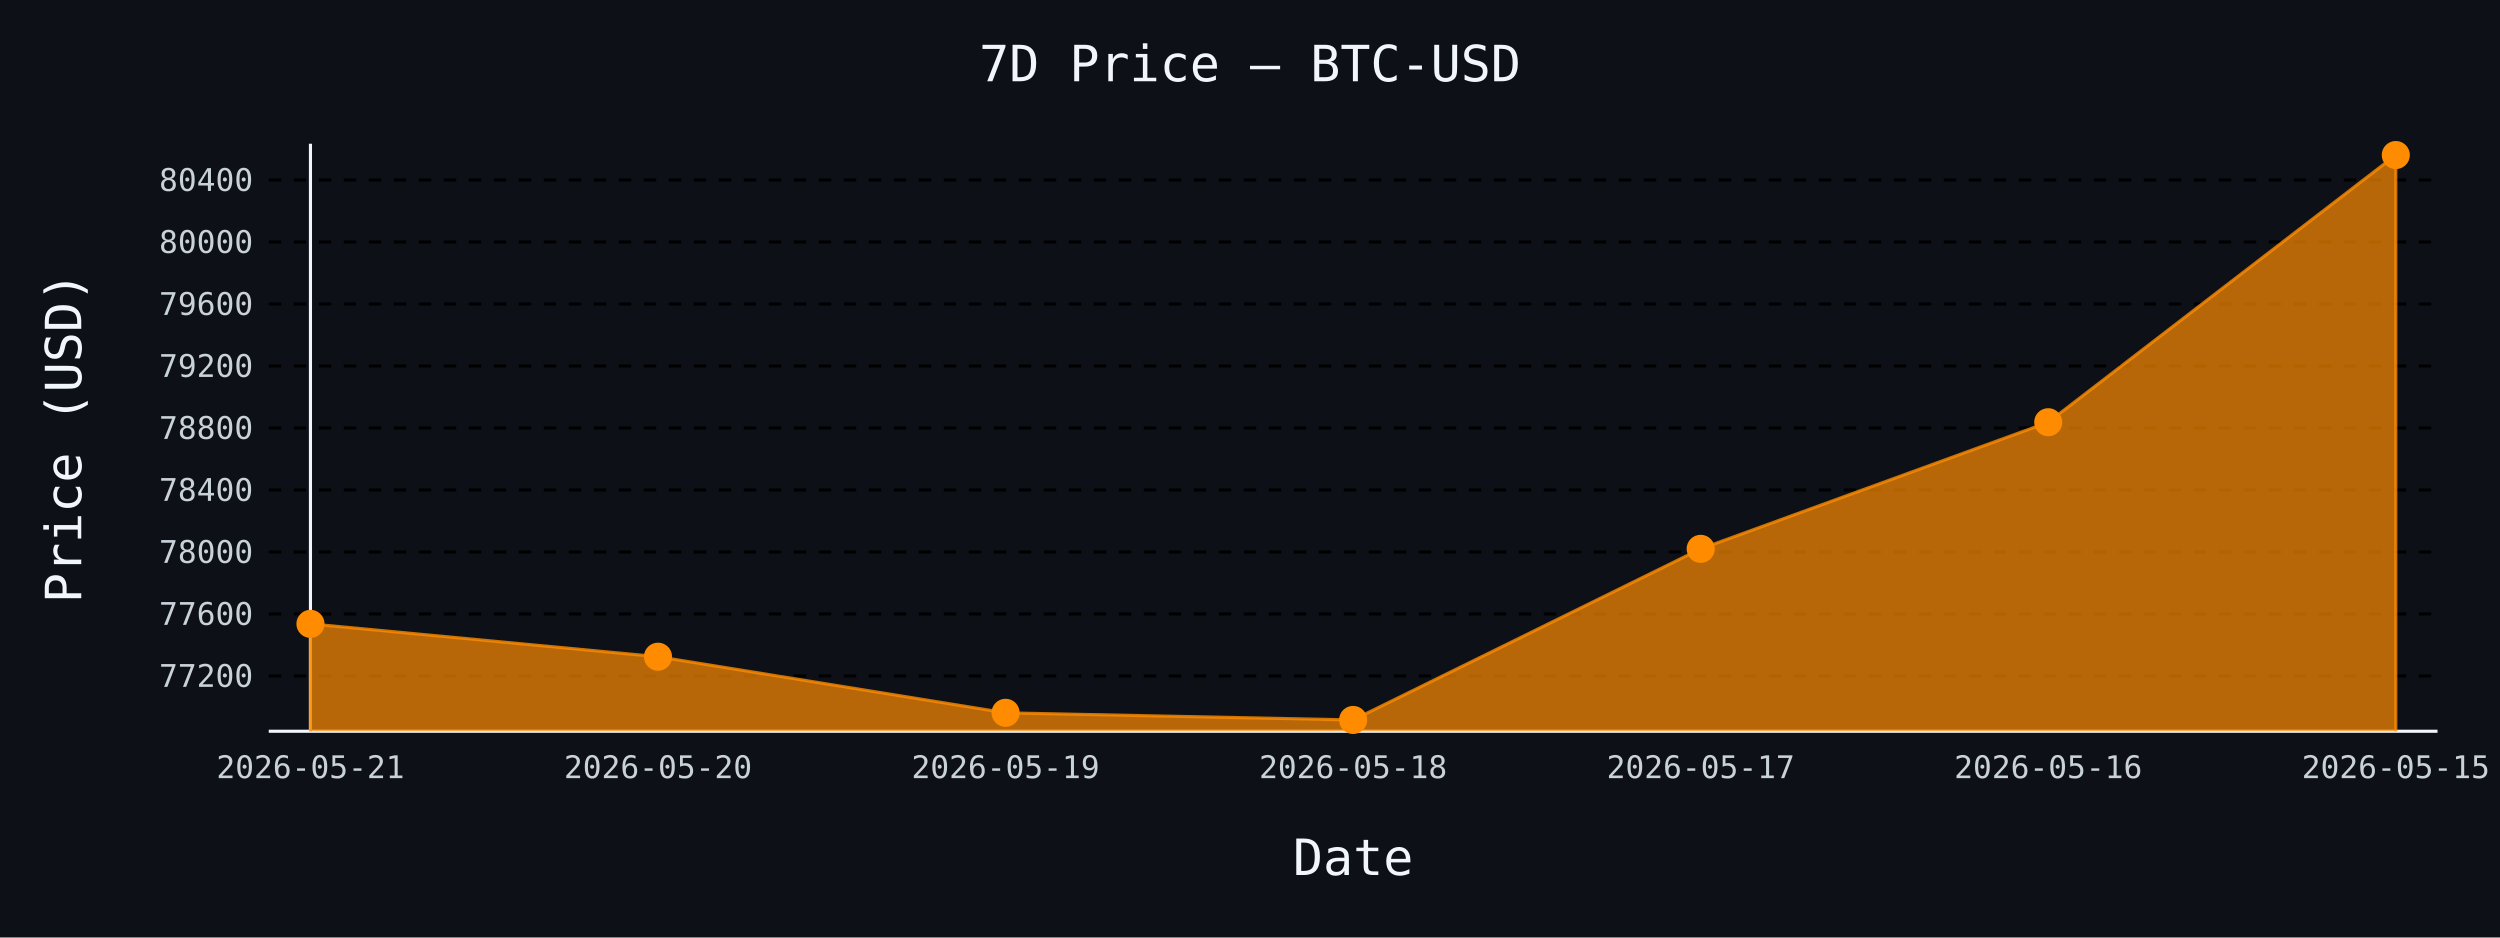
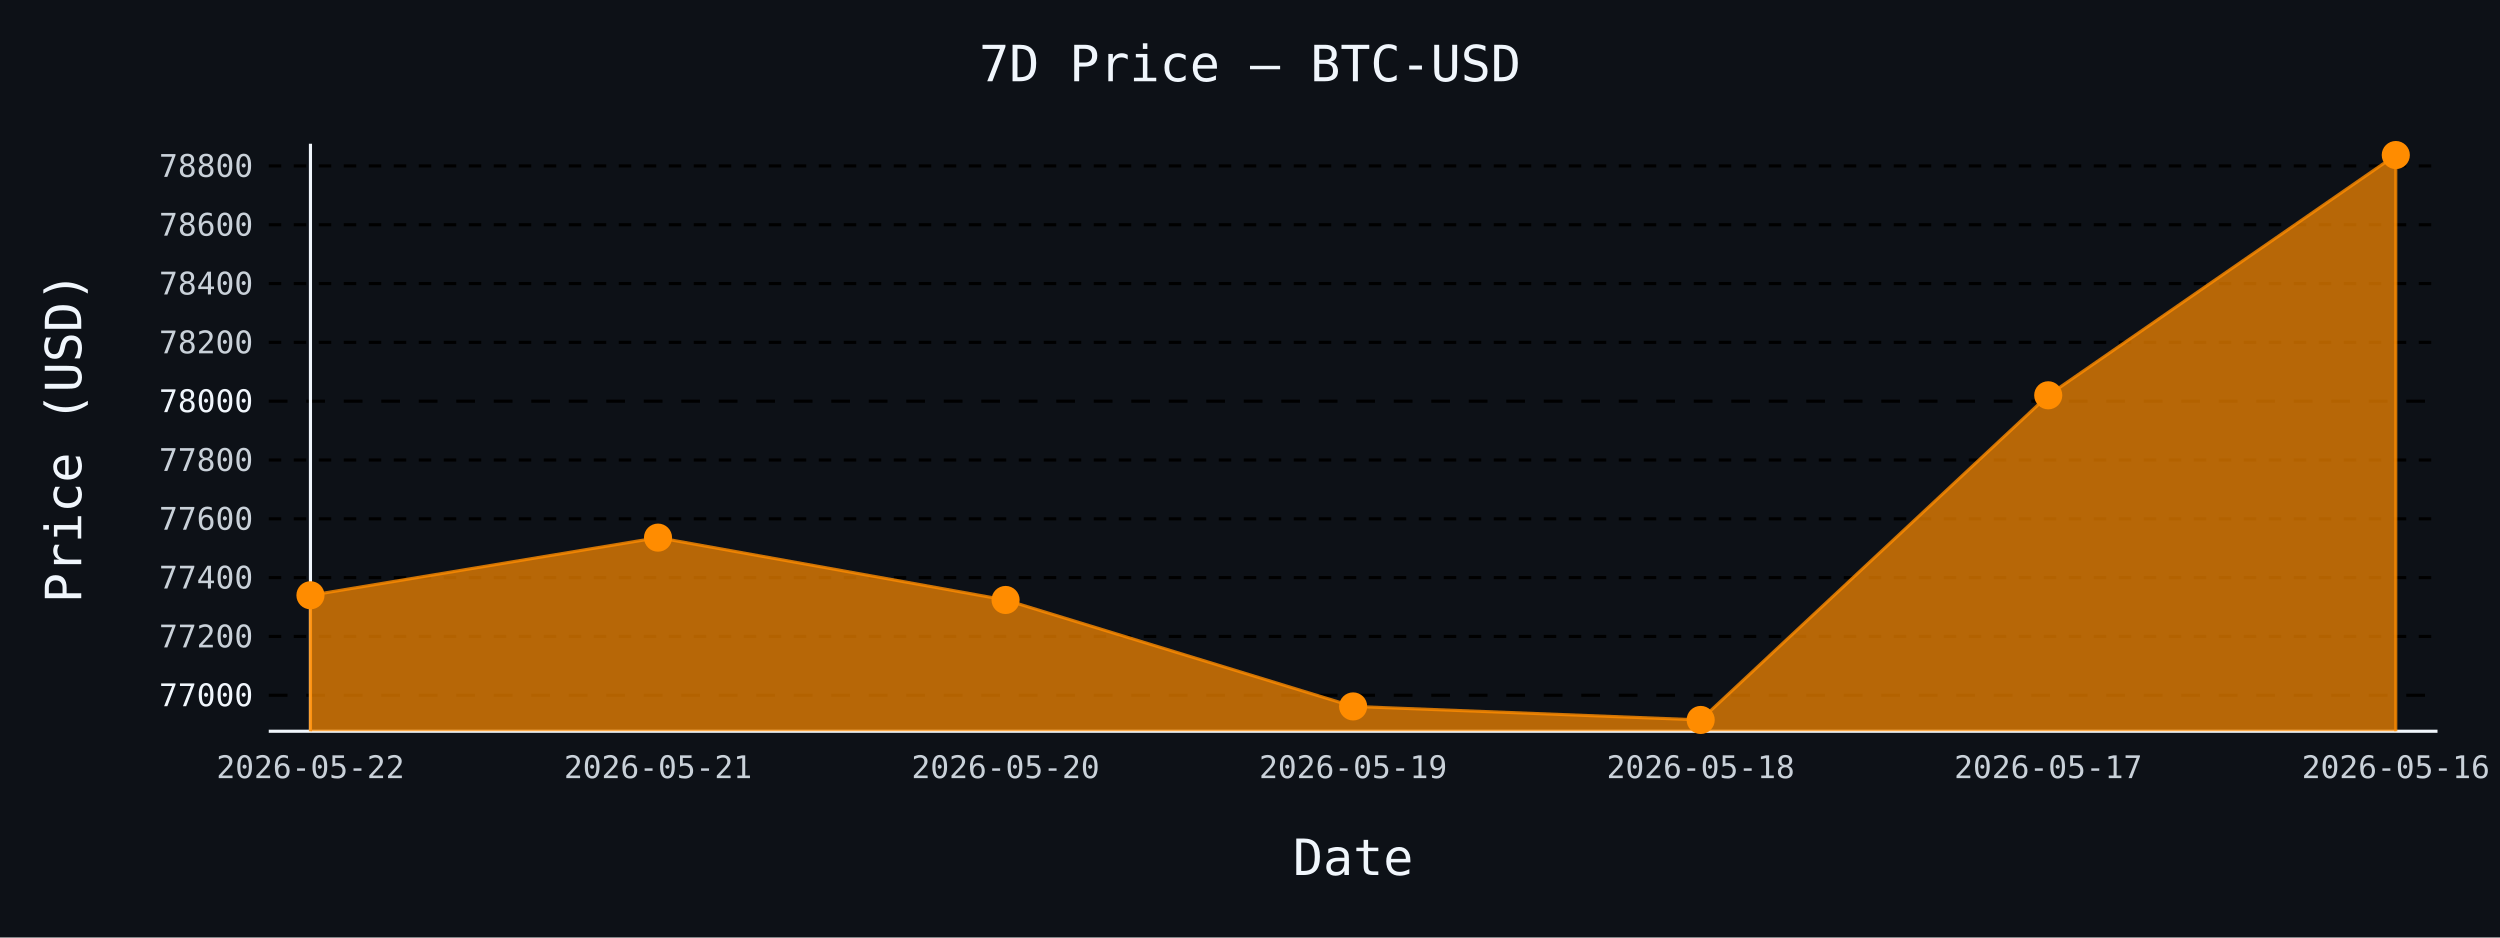
- <svg xmlns="http://www.w3.org/2000/svg" id="chart-0ae6c1d0-373a-48cd-9345-fdb0d59d6608" class="pygal-chart" viewBox="0 0 800 300">
+ <svg xmlns="http://www.w3.org/2000/svg" id="chart-bf889e00-23bc-43d0-abfc-a1386c264270" class="pygal-chart" viewBox="0 0 800 300">
  <defs>
-     <style type="text/css">#chart-0ae6c1d0-373a-48cd-9345-fdb0d59d6608{-webkit-user-select:none;-webkit-font-smoothing:antialiased;font-family:monospace}#chart-0ae6c1d0-373a-48cd-9345-fdb0d59d6608 .title{font-family:monospace;font-size:16px}#chart-0ae6c1d0-373a-48cd-9345-fdb0d59d6608 .legends .legend text{font-family:monospace;font-size:14px}#chart-0ae6c1d0-373a-48cd-9345-fdb0d59d6608 .axis text{font-family:monospace;font-size:10px}#chart-0ae6c1d0-373a-48cd-9345-fdb0d59d6608 .axis text.major{font-family:monospace;font-size:10px}#chart-0ae6c1d0-373a-48cd-9345-fdb0d59d6608 .text-overlay text.value{font-family:monospace;font-size:16px}#chart-0ae6c1d0-373a-48cd-9345-fdb0d59d6608 .text-overlay text.label{font-family:monospace;font-size:10px}#chart-0ae6c1d0-373a-48cd-9345-fdb0d59d6608 .tooltip{font-family:monospace;font-size:14px}#chart-0ae6c1d0-373a-48cd-9345-fdb0d59d6608 text.no_data{font-family:monospace;font-size:64px}
- #chart-0ae6c1d0-373a-48cd-9345-fdb0d59d6608{background-color:#0d1117}#chart-0ae6c1d0-373a-48cd-9345-fdb0d59d6608 path,#chart-0ae6c1d0-373a-48cd-9345-fdb0d59d6608 line,#chart-0ae6c1d0-373a-48cd-9345-fdb0d59d6608 rect,#chart-0ae6c1d0-373a-48cd-9345-fdb0d59d6608 circle{-webkit-transition:150ms;-moz-transition:150ms;transition:150ms}#chart-0ae6c1d0-373a-48cd-9345-fdb0d59d6608 .graph &gt; .background{fill:#0d1117}#chart-0ae6c1d0-373a-48cd-9345-fdb0d59d6608 .plot &gt; .background{fill:#0d1117}#chart-0ae6c1d0-373a-48cd-9345-fdb0d59d6608 .graph{fill:#c9d1d9}#chart-0ae6c1d0-373a-48cd-9345-fdb0d59d6608 text.no_data{fill:#f0f6fc}#chart-0ae6c1d0-373a-48cd-9345-fdb0d59d6608 .title{fill:#f0f6fc}#chart-0ae6c1d0-373a-48cd-9345-fdb0d59d6608 .legends .legend text{fill:#c9d1d9}#chart-0ae6c1d0-373a-48cd-9345-fdb0d59d6608 .legends .legend:hover text{fill:#f0f6fc}#chart-0ae6c1d0-373a-48cd-9345-fdb0d59d6608 .axis .line{stroke:#f0f6fc}#chart-0ae6c1d0-373a-48cd-9345-fdb0d59d6608 .axis .guide.line{stroke:#8b949e}#chart-0ae6c1d0-373a-48cd-9345-fdb0d59d6608 .axis .major.line{stroke:#c9d1d9}#chart-0ae6c1d0-373a-48cd-9345-fdb0d59d6608 .axis text.major{fill:#f0f6fc}#chart-0ae6c1d0-373a-48cd-9345-fdb0d59d6608 .axis.y .guides:hover .guide.line,#chart-0ae6c1d0-373a-48cd-9345-fdb0d59d6608 .line-graph .axis.x .guides:hover .guide.line,#chart-0ae6c1d0-373a-48cd-9345-fdb0d59d6608 .stackedline-graph .axis.x .guides:hover .guide.line,#chart-0ae6c1d0-373a-48cd-9345-fdb0d59d6608 .xy-graph .axis.x .guides:hover .guide.line{stroke:#f0f6fc}#chart-0ae6c1d0-373a-48cd-9345-fdb0d59d6608 .axis .guides:hover text{fill:#f0f6fc}#chart-0ae6c1d0-373a-48cd-9345-fdb0d59d6608 .reactive{fill-opacity:.7;stroke-opacity:.8;stroke-width:1}#chart-0ae6c1d0-373a-48cd-9345-fdb0d59d6608 .ci{stroke:#c9d1d9}#chart-0ae6c1d0-373a-48cd-9345-fdb0d59d6608 .reactive.active,#chart-0ae6c1d0-373a-48cd-9345-fdb0d59d6608 .active .reactive{fill-opacity:.8;stroke-opacity:.9;stroke-width:4}#chart-0ae6c1d0-373a-48cd-9345-fdb0d59d6608 .ci .reactive.active{stroke-width:1.5}#chart-0ae6c1d0-373a-48cd-9345-fdb0d59d6608 .series text{fill:#f0f6fc}#chart-0ae6c1d0-373a-48cd-9345-fdb0d59d6608 .tooltip rect{fill:#0d1117;stroke:#f0f6fc;-webkit-transition:opacity 150ms;-moz-transition:opacity 150ms;transition:opacity 150ms}#chart-0ae6c1d0-373a-48cd-9345-fdb0d59d6608 .tooltip .label{fill:#c9d1d9}#chart-0ae6c1d0-373a-48cd-9345-fdb0d59d6608 .tooltip .label{fill:#c9d1d9}#chart-0ae6c1d0-373a-48cd-9345-fdb0d59d6608 .tooltip .legend{font-size:.8em;fill:#8b949e}#chart-0ae6c1d0-373a-48cd-9345-fdb0d59d6608 .tooltip .x_label{font-size:.6em;fill:#f0f6fc}#chart-0ae6c1d0-373a-48cd-9345-fdb0d59d6608 .tooltip .xlink{font-size:.5em;text-decoration:underline}#chart-0ae6c1d0-373a-48cd-9345-fdb0d59d6608 .tooltip .value{font-size:1.5em}#chart-0ae6c1d0-373a-48cd-9345-fdb0d59d6608 .bound{font-size:.5em}#chart-0ae6c1d0-373a-48cd-9345-fdb0d59d6608 .max-value{font-size:.75em;fill:#8b949e}#chart-0ae6c1d0-373a-48cd-9345-fdb0d59d6608 .map-element{fill:#0d1117;stroke:#8b949e !important}#chart-0ae6c1d0-373a-48cd-9345-fdb0d59d6608 .map-element .reactive{fill-opacity:inherit;stroke-opacity:inherit}#chart-0ae6c1d0-373a-48cd-9345-fdb0d59d6608 .color-0,#chart-0ae6c1d0-373a-48cd-9345-fdb0d59d6608 .color-0 a:visited{stroke:#ff8c00;fill:#ff8c00}#chart-0ae6c1d0-373a-48cd-9345-fdb0d59d6608 .text-overlay .color-0 text{fill:black}
- #chart-0ae6c1d0-373a-48cd-9345-fdb0d59d6608 text.no_data{text-anchor:middle}#chart-0ae6c1d0-373a-48cd-9345-fdb0d59d6608 .guide.line{fill:none}#chart-0ae6c1d0-373a-48cd-9345-fdb0d59d6608 .centered{text-anchor:middle}#chart-0ae6c1d0-373a-48cd-9345-fdb0d59d6608 .title{text-anchor:middle}#chart-0ae6c1d0-373a-48cd-9345-fdb0d59d6608 .legends .legend text{fill-opacity:1}#chart-0ae6c1d0-373a-48cd-9345-fdb0d59d6608 .axis.x text{text-anchor:middle}#chart-0ae6c1d0-373a-48cd-9345-fdb0d59d6608 .axis.x:not(.web) text[transform]{text-anchor:start}#chart-0ae6c1d0-373a-48cd-9345-fdb0d59d6608 .axis.x:not(.web) text[transform].backwards{text-anchor:end}#chart-0ae6c1d0-373a-48cd-9345-fdb0d59d6608 .axis.y text{text-anchor:end}#chart-0ae6c1d0-373a-48cd-9345-fdb0d59d6608 .axis.y text[transform].backwards{text-anchor:start}#chart-0ae6c1d0-373a-48cd-9345-fdb0d59d6608 .axis.y2 text{text-anchor:start}#chart-0ae6c1d0-373a-48cd-9345-fdb0d59d6608 .axis.y2 text[transform].backwards{text-anchor:end}#chart-0ae6c1d0-373a-48cd-9345-fdb0d59d6608 .axis .guide.line{stroke-dasharray:4,4;stroke:black}#chart-0ae6c1d0-373a-48cd-9345-fdb0d59d6608 .axis .major.guide.line{stroke-dasharray:6,6;stroke:black}#chart-0ae6c1d0-373a-48cd-9345-fdb0d59d6608 .horizontal .axis.y .guide.line,#chart-0ae6c1d0-373a-48cd-9345-fdb0d59d6608 .horizontal .axis.y2 .guide.line,#chart-0ae6c1d0-373a-48cd-9345-fdb0d59d6608 .vertical .axis.x .guide.line{opacity:0}#chart-0ae6c1d0-373a-48cd-9345-fdb0d59d6608 .horizontal .axis.always_show .guide.line,#chart-0ae6c1d0-373a-48cd-9345-fdb0d59d6608 .vertical .axis.always_show .guide.line{opacity:1 !important}#chart-0ae6c1d0-373a-48cd-9345-fdb0d59d6608 .axis.y .guides:hover .guide.line,#chart-0ae6c1d0-373a-48cd-9345-fdb0d59d6608 .axis.y2 .guides:hover .guide.line,#chart-0ae6c1d0-373a-48cd-9345-fdb0d59d6608 .axis.x .guides:hover .guide.line{opacity:1}#chart-0ae6c1d0-373a-48cd-9345-fdb0d59d6608 .axis .guides:hover text{opacity:1}#chart-0ae6c1d0-373a-48cd-9345-fdb0d59d6608 .nofill{fill:none}#chart-0ae6c1d0-373a-48cd-9345-fdb0d59d6608 .subtle-fill{fill-opacity:.2}#chart-0ae6c1d0-373a-48cd-9345-fdb0d59d6608 .dot{stroke-width:1px;fill-opacity:1;stroke-opacity:1}#chart-0ae6c1d0-373a-48cd-9345-fdb0d59d6608 .dot.active{stroke-width:5px}#chart-0ae6c1d0-373a-48cd-9345-fdb0d59d6608 .dot.negative{fill:transparent}#chart-0ae6c1d0-373a-48cd-9345-fdb0d59d6608 text,#chart-0ae6c1d0-373a-48cd-9345-fdb0d59d6608 tspan{stroke:none !important}#chart-0ae6c1d0-373a-48cd-9345-fdb0d59d6608 .series text.active{opacity:1}#chart-0ae6c1d0-373a-48cd-9345-fdb0d59d6608 .tooltip rect{fill-opacity:.95;stroke-width:.5}#chart-0ae6c1d0-373a-48cd-9345-fdb0d59d6608 .tooltip text{fill-opacity:1}#chart-0ae6c1d0-373a-48cd-9345-fdb0d59d6608 .showable{visibility:hidden}#chart-0ae6c1d0-373a-48cd-9345-fdb0d59d6608 .showable.shown{visibility:visible}#chart-0ae6c1d0-373a-48cd-9345-fdb0d59d6608 .gauge-background{fill:rgba(229,229,229,1);stroke:none}#chart-0ae6c1d0-373a-48cd-9345-fdb0d59d6608 .bg-lines{stroke:#0d1117;stroke-width:2px}</style>
+     <style type="text/css">#chart-bf889e00-23bc-43d0-abfc-a1386c264270{-webkit-user-select:none;-webkit-font-smoothing:antialiased;font-family:monospace}#chart-bf889e00-23bc-43d0-abfc-a1386c264270 .title{font-family:monospace;font-size:16px}#chart-bf889e00-23bc-43d0-abfc-a1386c264270 .legends .legend text{font-family:monospace;font-size:14px}#chart-bf889e00-23bc-43d0-abfc-a1386c264270 .axis text{font-family:monospace;font-size:10px}#chart-bf889e00-23bc-43d0-abfc-a1386c264270 .axis text.major{font-family:monospace;font-size:10px}#chart-bf889e00-23bc-43d0-abfc-a1386c264270 .text-overlay text.value{font-family:monospace;font-size:16px}#chart-bf889e00-23bc-43d0-abfc-a1386c264270 .text-overlay text.label{font-family:monospace;font-size:10px}#chart-bf889e00-23bc-43d0-abfc-a1386c264270 .tooltip{font-family:monospace;font-size:14px}#chart-bf889e00-23bc-43d0-abfc-a1386c264270 text.no_data{font-family:monospace;font-size:64px}
+ #chart-bf889e00-23bc-43d0-abfc-a1386c264270{background-color:#0d1117}#chart-bf889e00-23bc-43d0-abfc-a1386c264270 path,#chart-bf889e00-23bc-43d0-abfc-a1386c264270 line,#chart-bf889e00-23bc-43d0-abfc-a1386c264270 rect,#chart-bf889e00-23bc-43d0-abfc-a1386c264270 circle{-webkit-transition:150ms;-moz-transition:150ms;transition:150ms}#chart-bf889e00-23bc-43d0-abfc-a1386c264270 .graph &gt; .background{fill:#0d1117}#chart-bf889e00-23bc-43d0-abfc-a1386c264270 .plot &gt; .background{fill:#0d1117}#chart-bf889e00-23bc-43d0-abfc-a1386c264270 .graph{fill:#c9d1d9}#chart-bf889e00-23bc-43d0-abfc-a1386c264270 text.no_data{fill:#f0f6fc}#chart-bf889e00-23bc-43d0-abfc-a1386c264270 .title{fill:#f0f6fc}#chart-bf889e00-23bc-43d0-abfc-a1386c264270 .legends .legend text{fill:#c9d1d9}#chart-bf889e00-23bc-43d0-abfc-a1386c264270 .legends .legend:hover text{fill:#f0f6fc}#chart-bf889e00-23bc-43d0-abfc-a1386c264270 .axis .line{stroke:#f0f6fc}#chart-bf889e00-23bc-43d0-abfc-a1386c264270 .axis .guide.line{stroke:#8b949e}#chart-bf889e00-23bc-43d0-abfc-a1386c264270 .axis .major.line{stroke:#c9d1d9}#chart-bf889e00-23bc-43d0-abfc-a1386c264270 .axis text.major{fill:#f0f6fc}#chart-bf889e00-23bc-43d0-abfc-a1386c264270 .axis.y .guides:hover .guide.line,#chart-bf889e00-23bc-43d0-abfc-a1386c264270 .line-graph .axis.x .guides:hover .guide.line,#chart-bf889e00-23bc-43d0-abfc-a1386c264270 .stackedline-graph .axis.x .guides:hover .guide.line,#chart-bf889e00-23bc-43d0-abfc-a1386c264270 .xy-graph .axis.x .guides:hover .guide.line{stroke:#f0f6fc}#chart-bf889e00-23bc-43d0-abfc-a1386c264270 .axis .guides:hover text{fill:#f0f6fc}#chart-bf889e00-23bc-43d0-abfc-a1386c264270 .reactive{fill-opacity:.7;stroke-opacity:.8;stroke-width:1}#chart-bf889e00-23bc-43d0-abfc-a1386c264270 .ci{stroke:#c9d1d9}#chart-bf889e00-23bc-43d0-abfc-a1386c264270 .reactive.active,#chart-bf889e00-23bc-43d0-abfc-a1386c264270 .active .reactive{fill-opacity:.8;stroke-opacity:.9;stroke-width:4}#chart-bf889e00-23bc-43d0-abfc-a1386c264270 .ci .reactive.active{stroke-width:1.5}#chart-bf889e00-23bc-43d0-abfc-a1386c264270 .series text{fill:#f0f6fc}#chart-bf889e00-23bc-43d0-abfc-a1386c264270 .tooltip rect{fill:#0d1117;stroke:#f0f6fc;-webkit-transition:opacity 150ms;-moz-transition:opacity 150ms;transition:opacity 150ms}#chart-bf889e00-23bc-43d0-abfc-a1386c264270 .tooltip .label{fill:#c9d1d9}#chart-bf889e00-23bc-43d0-abfc-a1386c264270 .tooltip .label{fill:#c9d1d9}#chart-bf889e00-23bc-43d0-abfc-a1386c264270 .tooltip .legend{font-size:.8em;fill:#8b949e}#chart-bf889e00-23bc-43d0-abfc-a1386c264270 .tooltip .x_label{font-size:.6em;fill:#f0f6fc}#chart-bf889e00-23bc-43d0-abfc-a1386c264270 .tooltip .xlink{font-size:.5em;text-decoration:underline}#chart-bf889e00-23bc-43d0-abfc-a1386c264270 .tooltip .value{font-size:1.5em}#chart-bf889e00-23bc-43d0-abfc-a1386c264270 .bound{font-size:.5em}#chart-bf889e00-23bc-43d0-abfc-a1386c264270 .max-value{font-size:.75em;fill:#8b949e}#chart-bf889e00-23bc-43d0-abfc-a1386c264270 .map-element{fill:#0d1117;stroke:#8b949e !important}#chart-bf889e00-23bc-43d0-abfc-a1386c264270 .map-element .reactive{fill-opacity:inherit;stroke-opacity:inherit}#chart-bf889e00-23bc-43d0-abfc-a1386c264270 .color-0,#chart-bf889e00-23bc-43d0-abfc-a1386c264270 .color-0 a:visited{stroke:#ff8c00;fill:#ff8c00}#chart-bf889e00-23bc-43d0-abfc-a1386c264270 .text-overlay .color-0 text{fill:black}
+ #chart-bf889e00-23bc-43d0-abfc-a1386c264270 text.no_data{text-anchor:middle}#chart-bf889e00-23bc-43d0-abfc-a1386c264270 .guide.line{fill:none}#chart-bf889e00-23bc-43d0-abfc-a1386c264270 .centered{text-anchor:middle}#chart-bf889e00-23bc-43d0-abfc-a1386c264270 .title{text-anchor:middle}#chart-bf889e00-23bc-43d0-abfc-a1386c264270 .legends .legend text{fill-opacity:1}#chart-bf889e00-23bc-43d0-abfc-a1386c264270 .axis.x text{text-anchor:middle}#chart-bf889e00-23bc-43d0-abfc-a1386c264270 .axis.x:not(.web) text[transform]{text-anchor:start}#chart-bf889e00-23bc-43d0-abfc-a1386c264270 .axis.x:not(.web) text[transform].backwards{text-anchor:end}#chart-bf889e00-23bc-43d0-abfc-a1386c264270 .axis.y text{text-anchor:end}#chart-bf889e00-23bc-43d0-abfc-a1386c264270 .axis.y text[transform].backwards{text-anchor:start}#chart-bf889e00-23bc-43d0-abfc-a1386c264270 .axis.y2 text{text-anchor:start}#chart-bf889e00-23bc-43d0-abfc-a1386c264270 .axis.y2 text[transform].backwards{text-anchor:end}#chart-bf889e00-23bc-43d0-abfc-a1386c264270 .axis .guide.line{stroke-dasharray:4,4;stroke:black}#chart-bf889e00-23bc-43d0-abfc-a1386c264270 .axis .major.guide.line{stroke-dasharray:6,6;stroke:black}#chart-bf889e00-23bc-43d0-abfc-a1386c264270 .horizontal .axis.y .guide.line,#chart-bf889e00-23bc-43d0-abfc-a1386c264270 .horizontal .axis.y2 .guide.line,#chart-bf889e00-23bc-43d0-abfc-a1386c264270 .vertical .axis.x .guide.line{opacity:0}#chart-bf889e00-23bc-43d0-abfc-a1386c264270 .horizontal .axis.always_show .guide.line,#chart-bf889e00-23bc-43d0-abfc-a1386c264270 .vertical .axis.always_show .guide.line{opacity:1 !important}#chart-bf889e00-23bc-43d0-abfc-a1386c264270 .axis.y .guides:hover .guide.line,#chart-bf889e00-23bc-43d0-abfc-a1386c264270 .axis.y2 .guides:hover .guide.line,#chart-bf889e00-23bc-43d0-abfc-a1386c264270 .axis.x .guides:hover .guide.line{opacity:1}#chart-bf889e00-23bc-43d0-abfc-a1386c264270 .axis .guides:hover text{opacity:1}#chart-bf889e00-23bc-43d0-abfc-a1386c264270 .nofill{fill:none}#chart-bf889e00-23bc-43d0-abfc-a1386c264270 .subtle-fill{fill-opacity:.2}#chart-bf889e00-23bc-43d0-abfc-a1386c264270 .dot{stroke-width:1px;fill-opacity:1;stroke-opacity:1}#chart-bf889e00-23bc-43d0-abfc-a1386c264270 .dot.active{stroke-width:5px}#chart-bf889e00-23bc-43d0-abfc-a1386c264270 .dot.negative{fill:transparent}#chart-bf889e00-23bc-43d0-abfc-a1386c264270 text,#chart-bf889e00-23bc-43d0-abfc-a1386c264270 tspan{stroke:none !important}#chart-bf889e00-23bc-43d0-abfc-a1386c264270 .series text.active{opacity:1}#chart-bf889e00-23bc-43d0-abfc-a1386c264270 .tooltip rect{fill-opacity:.95;stroke-width:.5}#chart-bf889e00-23bc-43d0-abfc-a1386c264270 .tooltip text{fill-opacity:1}#chart-bf889e00-23bc-43d0-abfc-a1386c264270 .showable{visibility:hidden}#chart-bf889e00-23bc-43d0-abfc-a1386c264270 .showable.shown{visibility:visible}#chart-bf889e00-23bc-43d0-abfc-a1386c264270 .gauge-background{fill:rgba(229,229,229,1);stroke:none}#chart-bf889e00-23bc-43d0-abfc-a1386c264270 .bg-lines{stroke:#0d1117;stroke-width:2px}</style>
  </defs>
  <g class="graph line-graph vertical">
    <rect x="0" y="0" width="800" height="300" class="background" />
    <g transform="translate(86, 46)" class="plot">
      <rect x="0" y="0" width="694.0" height="188" class="background" />
      <g class="axis y always_show">
        <path d="M0 188 h694" class="line" />
        <g class="guides">
-           <path d="M0 170.3 h694" class="guide line" />
-           <text x="-5" y="173.8" class="">77200</text>
+           <path d="M0 176.48 h694" class="major guide line" />
+           <text x="-5" y="179.98" class="major">77000</text>
        </g>
        <g class="guides">
-           <path d="M0 150.462 h694" class="guide line" />
-           <text x="-5" y="153.962" class="">77600</text>
+           <path d="M0 157.66 h694" class="guide line" />
+           <text x="-5" y="161.16" class="">77200</text>
        </g>
        <g class="guides">
-           <path d="M0 130.625 h694" class="guide line" />
-           <text x="-5" y="134.125" class="">78000</text>
+           <path d="M0 138.839 h694" class="guide line" />
+           <text x="-5" y="142.339" class="">77400</text>
        </g>
        <g class="guides">
-           <path d="M0 110.787 h694" class="guide line" />
-           <text x="-5" y="114.287" class="">78400</text>
+           <path d="M0 120.019 h694" class="guide line" />
+           <text x="-5" y="123.519" class="">77600</text>
        </g>
        <g class="guides">
-           <path d="M0 90.95 h694" class="guide line" />
-           <text x="-5" y="94.45" class="">78800</text>
+           <path d="M0 101.199 h694" class="guide line" />
+           <text x="-5" y="104.699" class="">77800</text>
        </g>
        <g class="guides">
-           <path d="M0 71.112 h694" class="guide line" />
-           <text x="-5" y="74.612" class="">79200</text>
+           <path d="M0 82.378 h694" class="major guide line" />
+           <text x="-5" y="85.878" class="major">78000</text>
        </g>
        <g class="guides">
-           <path d="M0 51.275 h694" class="guide line" />
-           <text x="-5" y="54.775" class="">79600</text>
+           <path d="M0 63.558 h694" class="guide line" />
+           <text x="-5" y="67.058" class="">78200</text>
        </g>
        <g class="guides">
-           <path d="M0 31.437 h694" class="guide line" />
-           <text x="-5" y="34.937" class="">80000</text>
+           <path d="M0 44.738 h694" class="guide line" />
+           <text x="-5" y="48.238" class="">78400</text>
        </g>
        <g class="guides">
-           <path d="M0 11.6 h694" class="guide line" />
-           <text x="-5" y="15.1" class="">80400</text>
+           <path d="M0 25.917 h694" class="guide line" />
+           <text x="-5" y="29.417" class="">78600</text>
+         </g>
+         <g class="guides">
+           <path d="M0 7.097 h694" class="guide line" />
+           <text x="-5" y="10.597" class="">78800</text>
        </g>
      </g>
      <g class="axis x">
        <g class="guides">
          <path d="M13.346 0 v188" class="line" />
-           <text x="13.346" y="203.0" class="">2026-05-21</text>
+           <text x="13.346" y="203.0" class="">2026-05-22</text>
        </g>
        <g class="guides">
          <path d="M124.564 0 v188" class="guide line" />
-           <text x="124.564" y="203.0" class="">2026-05-20</text>
+           <text x="124.564" y="203.0" class="">2026-05-21</text>
        </g>
        <g class="guides">
          <path d="M235.782 0 v188" class="guide line" />
-           <text x="235.782" y="203.0" class="">2026-05-19</text>
+           <text x="235.782" y="203.0" class="">2026-05-20</text>
        </g>
        <g class="guides">
          <path d="M347 0 v188" class="guide line" />
-           <text x="347.0" y="203.0" class="">2026-05-18</text>
+           <text x="347.0" y="203.0" class="">2026-05-19</text>
        </g>
        <g class="guides">
          <path d="M458.218 0 v188" class="guide line" />
-           <text x="458.218" y="203.0" class="">2026-05-17</text>
+           <text x="458.218" y="203.0" class="">2026-05-18</text>
        </g>
        <g class="guides">
          <path d="M569.436 0 v188" class="guide line" />
-           <text x="569.436" y="203.0" class="">2026-05-16</text>
+           <text x="569.436" y="203.0" class="">2026-05-17</text>
        </g>
        <g class="guides">
          <path d="M680.654 0 v188" class="guide line" />
-           <text x="680.654" y="203.0" class="">2026-05-15</text>
+           <text x="680.654" y="203.0" class="">2026-05-16</text>
        </g>
      </g>
      <g class="series serie-0 color-0">
-         <path d="M13.346 188 L13.346 153.636 124.564 164.15 235.782 182.103 347 184.385 458.218 129.633 569.436 89.115 680.654 3.615 680.654 188" class="line reactive" />
+         <path d="M13.346 188 L13.346 144.486 124.564 126.042 235.782 145.991 347 180.056 458.218 184.385 569.436 80.496 680.654 3.615 680.654 188" class="line reactive" />
      </g>
    </g>
    <g class="titles">
      <text x="400.0" y="26" class="title plot_title">7D Price — BTC-USD</text>
      <text x="433.0" y="280" class="title">Date</text>
      <text x="0" y="166.0" class="title" transform="rotate(-90 0 140)">Price (USD)</text>
    </g>
    <g transform="translate(86, 46)" class="plot overlay">
      <g class="series serie-0 color-0">
        <g class="dots">
-           <circle cx="13.346" cy="153.636" r="4" class="dot reactive tooltip-trigger" />
+           <circle cx="13.346" cy="144.486" r="4" class="dot reactive tooltip-trigger" />
        </g>
        <g class="dots">
-           <circle cx="124.564" cy="164.15" r="4" class="dot reactive tooltip-trigger" />
+           <circle cx="124.564" cy="126.042" r="4" class="dot reactive tooltip-trigger" />
        </g>
        <g class="dots">
-           <circle cx="235.782" cy="182.103" r="4" class="dot reactive tooltip-trigger" />
+           <circle cx="235.782" cy="145.991" r="4" class="dot reactive tooltip-trigger" />
        </g>
        <g class="dots">
-           <circle cx="347.0" cy="184.385" r="4" class="dot reactive tooltip-trigger" />
+           <circle cx="347.0" cy="180.056" r="4" class="dot reactive tooltip-trigger" />
        </g>
        <g class="dots">
-           <circle cx="458.218" cy="129.633" r="4" class="dot reactive tooltip-trigger" />
+           <circle cx="458.218" cy="184.385" r="4" class="dot reactive tooltip-trigger" />
        </g>
        <g class="dots">
-           <circle cx="569.436" cy="89.115" r="4" class="dot reactive tooltip-trigger" />
+           <circle cx="569.436" cy="80.496" r="4" class="dot reactive tooltip-trigger" />
        </g>
        <g class="dots">
          <circle cx="680.654" cy="3.615" r="4" class="dot reactive tooltip-trigger" />
        </g>
      </g>
    </g>
    <g transform="translate(86, 46)" class="plot text-overlay">
      <g class="series serie-0 color-0" />
    </g>
    <g transform="translate(86, 46)" class="plot tooltip-overlay">
      <g transform="translate(0 0)" style="opacity: 0" class="tooltip">
        <rect rx="0" ry="0" width="0" height="0" class="tooltip-box" />
        <g class="text" />
      </g>
    </g>
  </g>
</svg>
